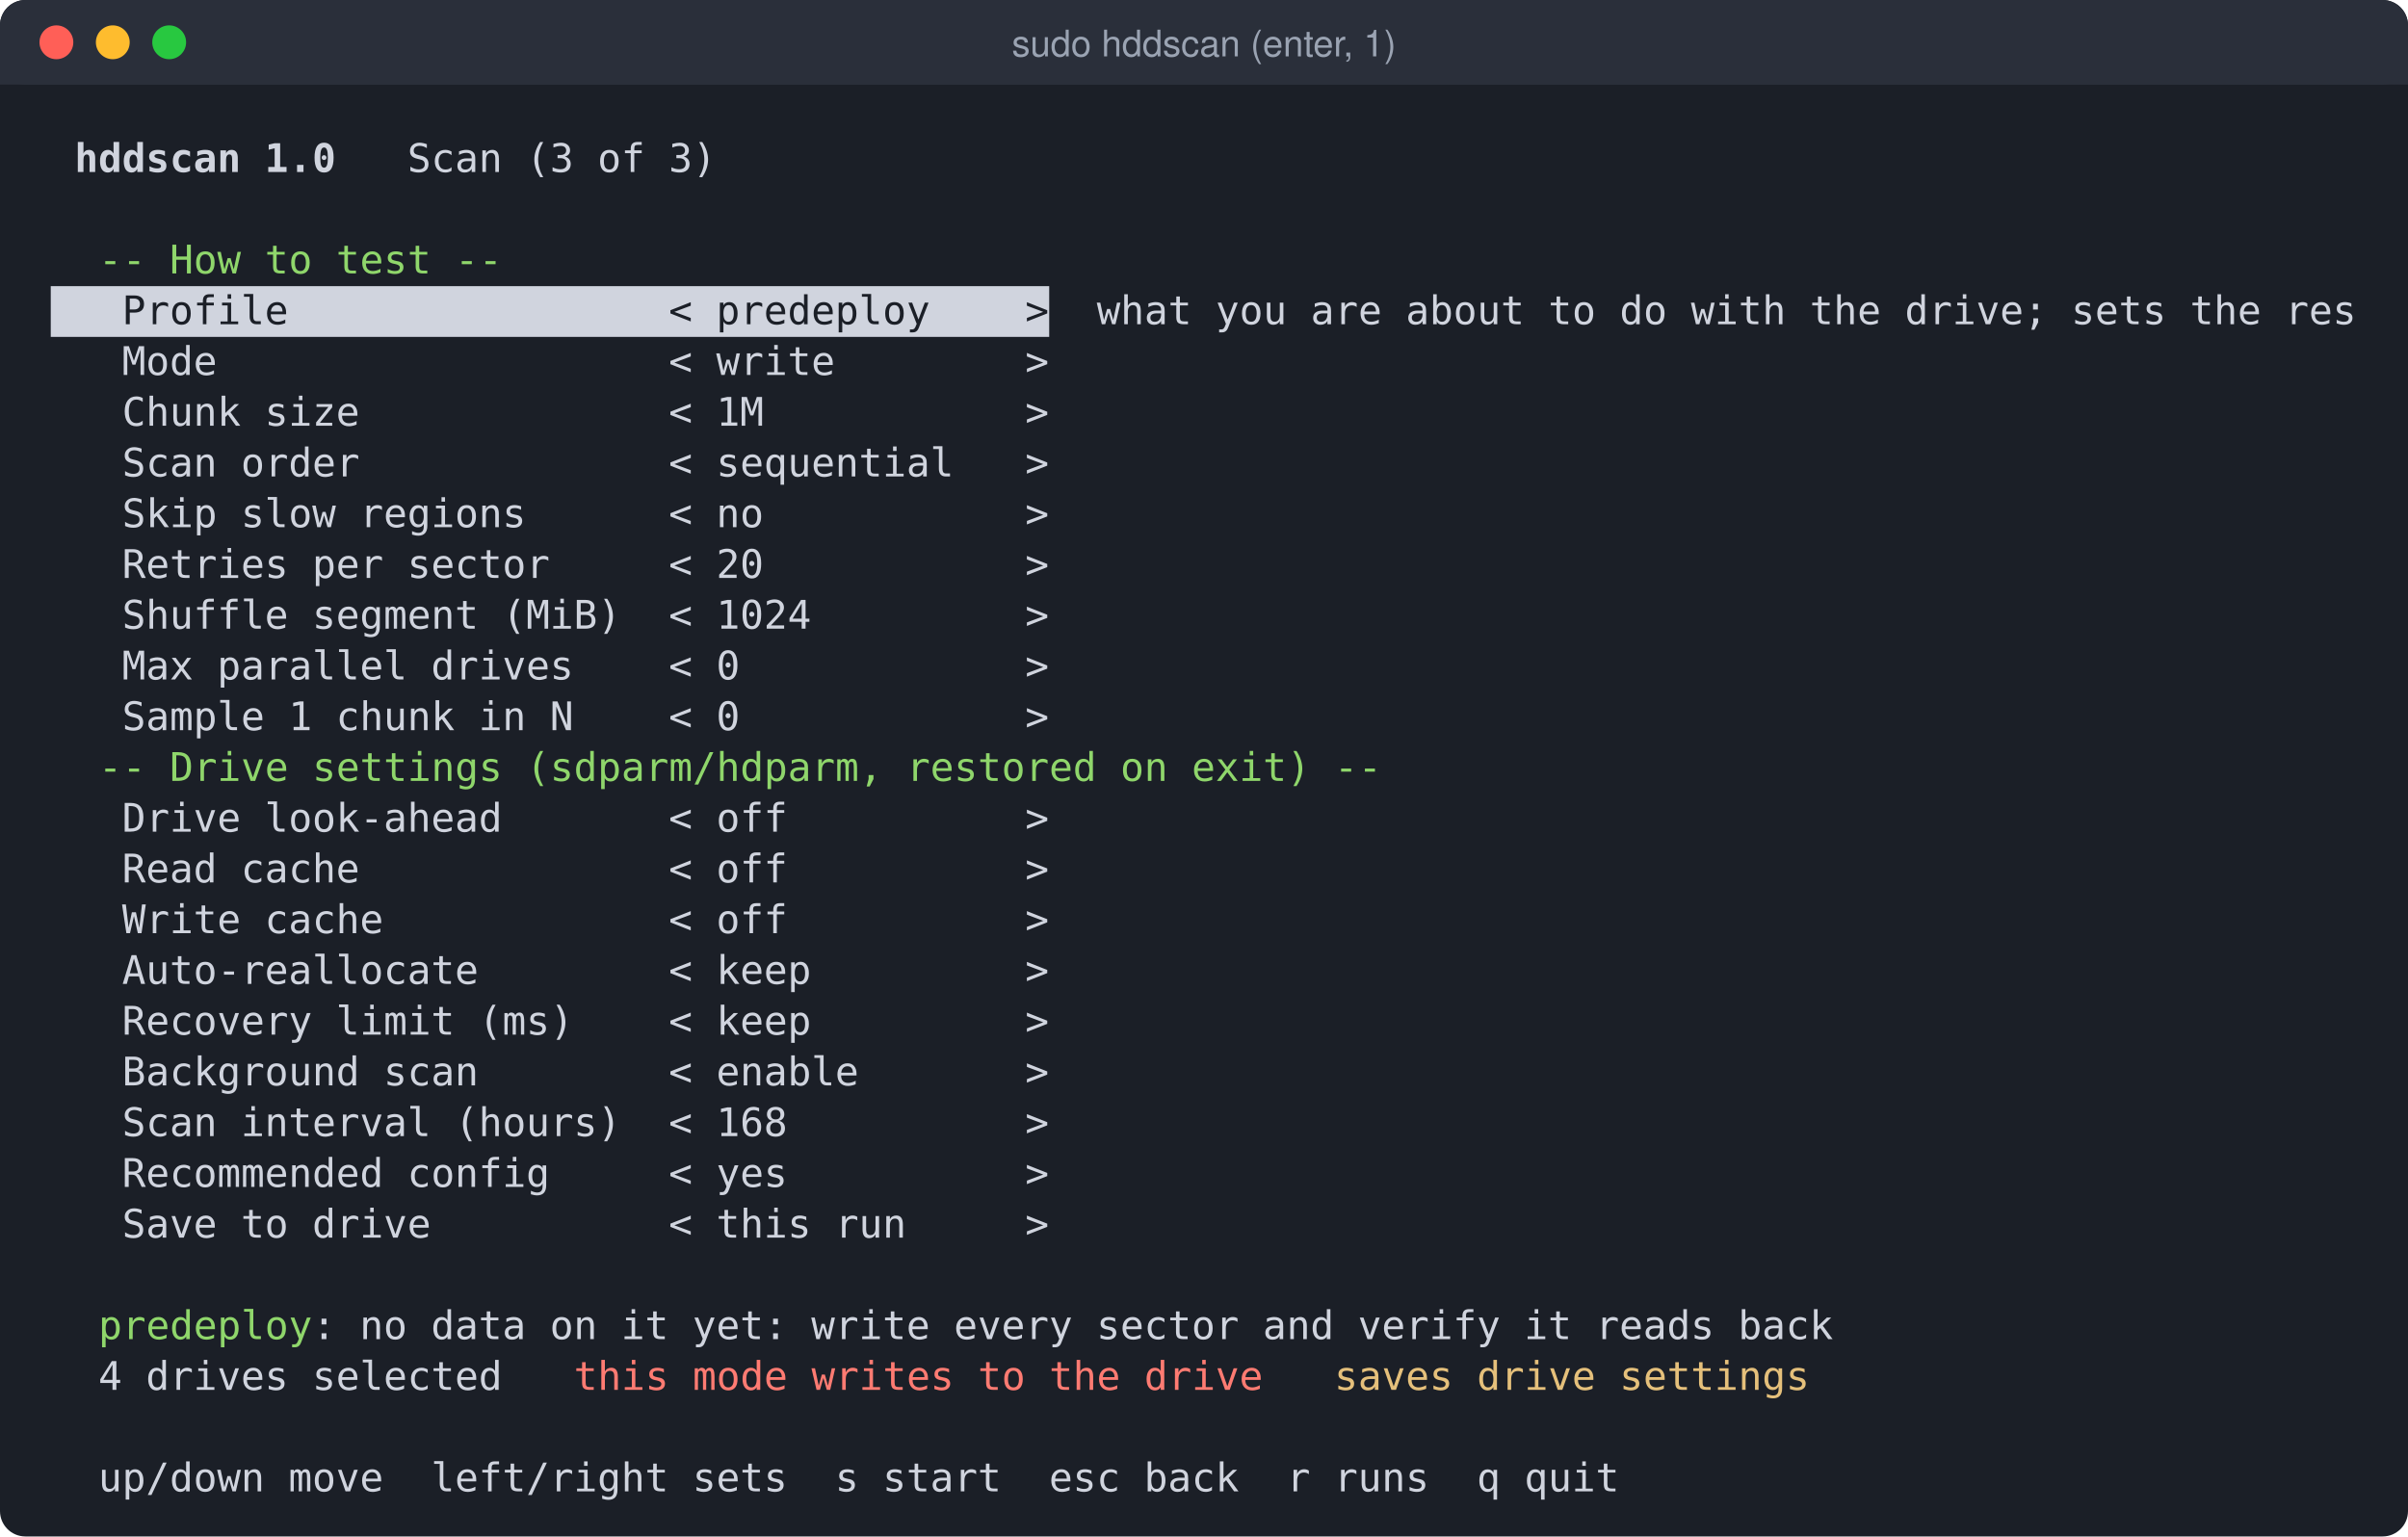
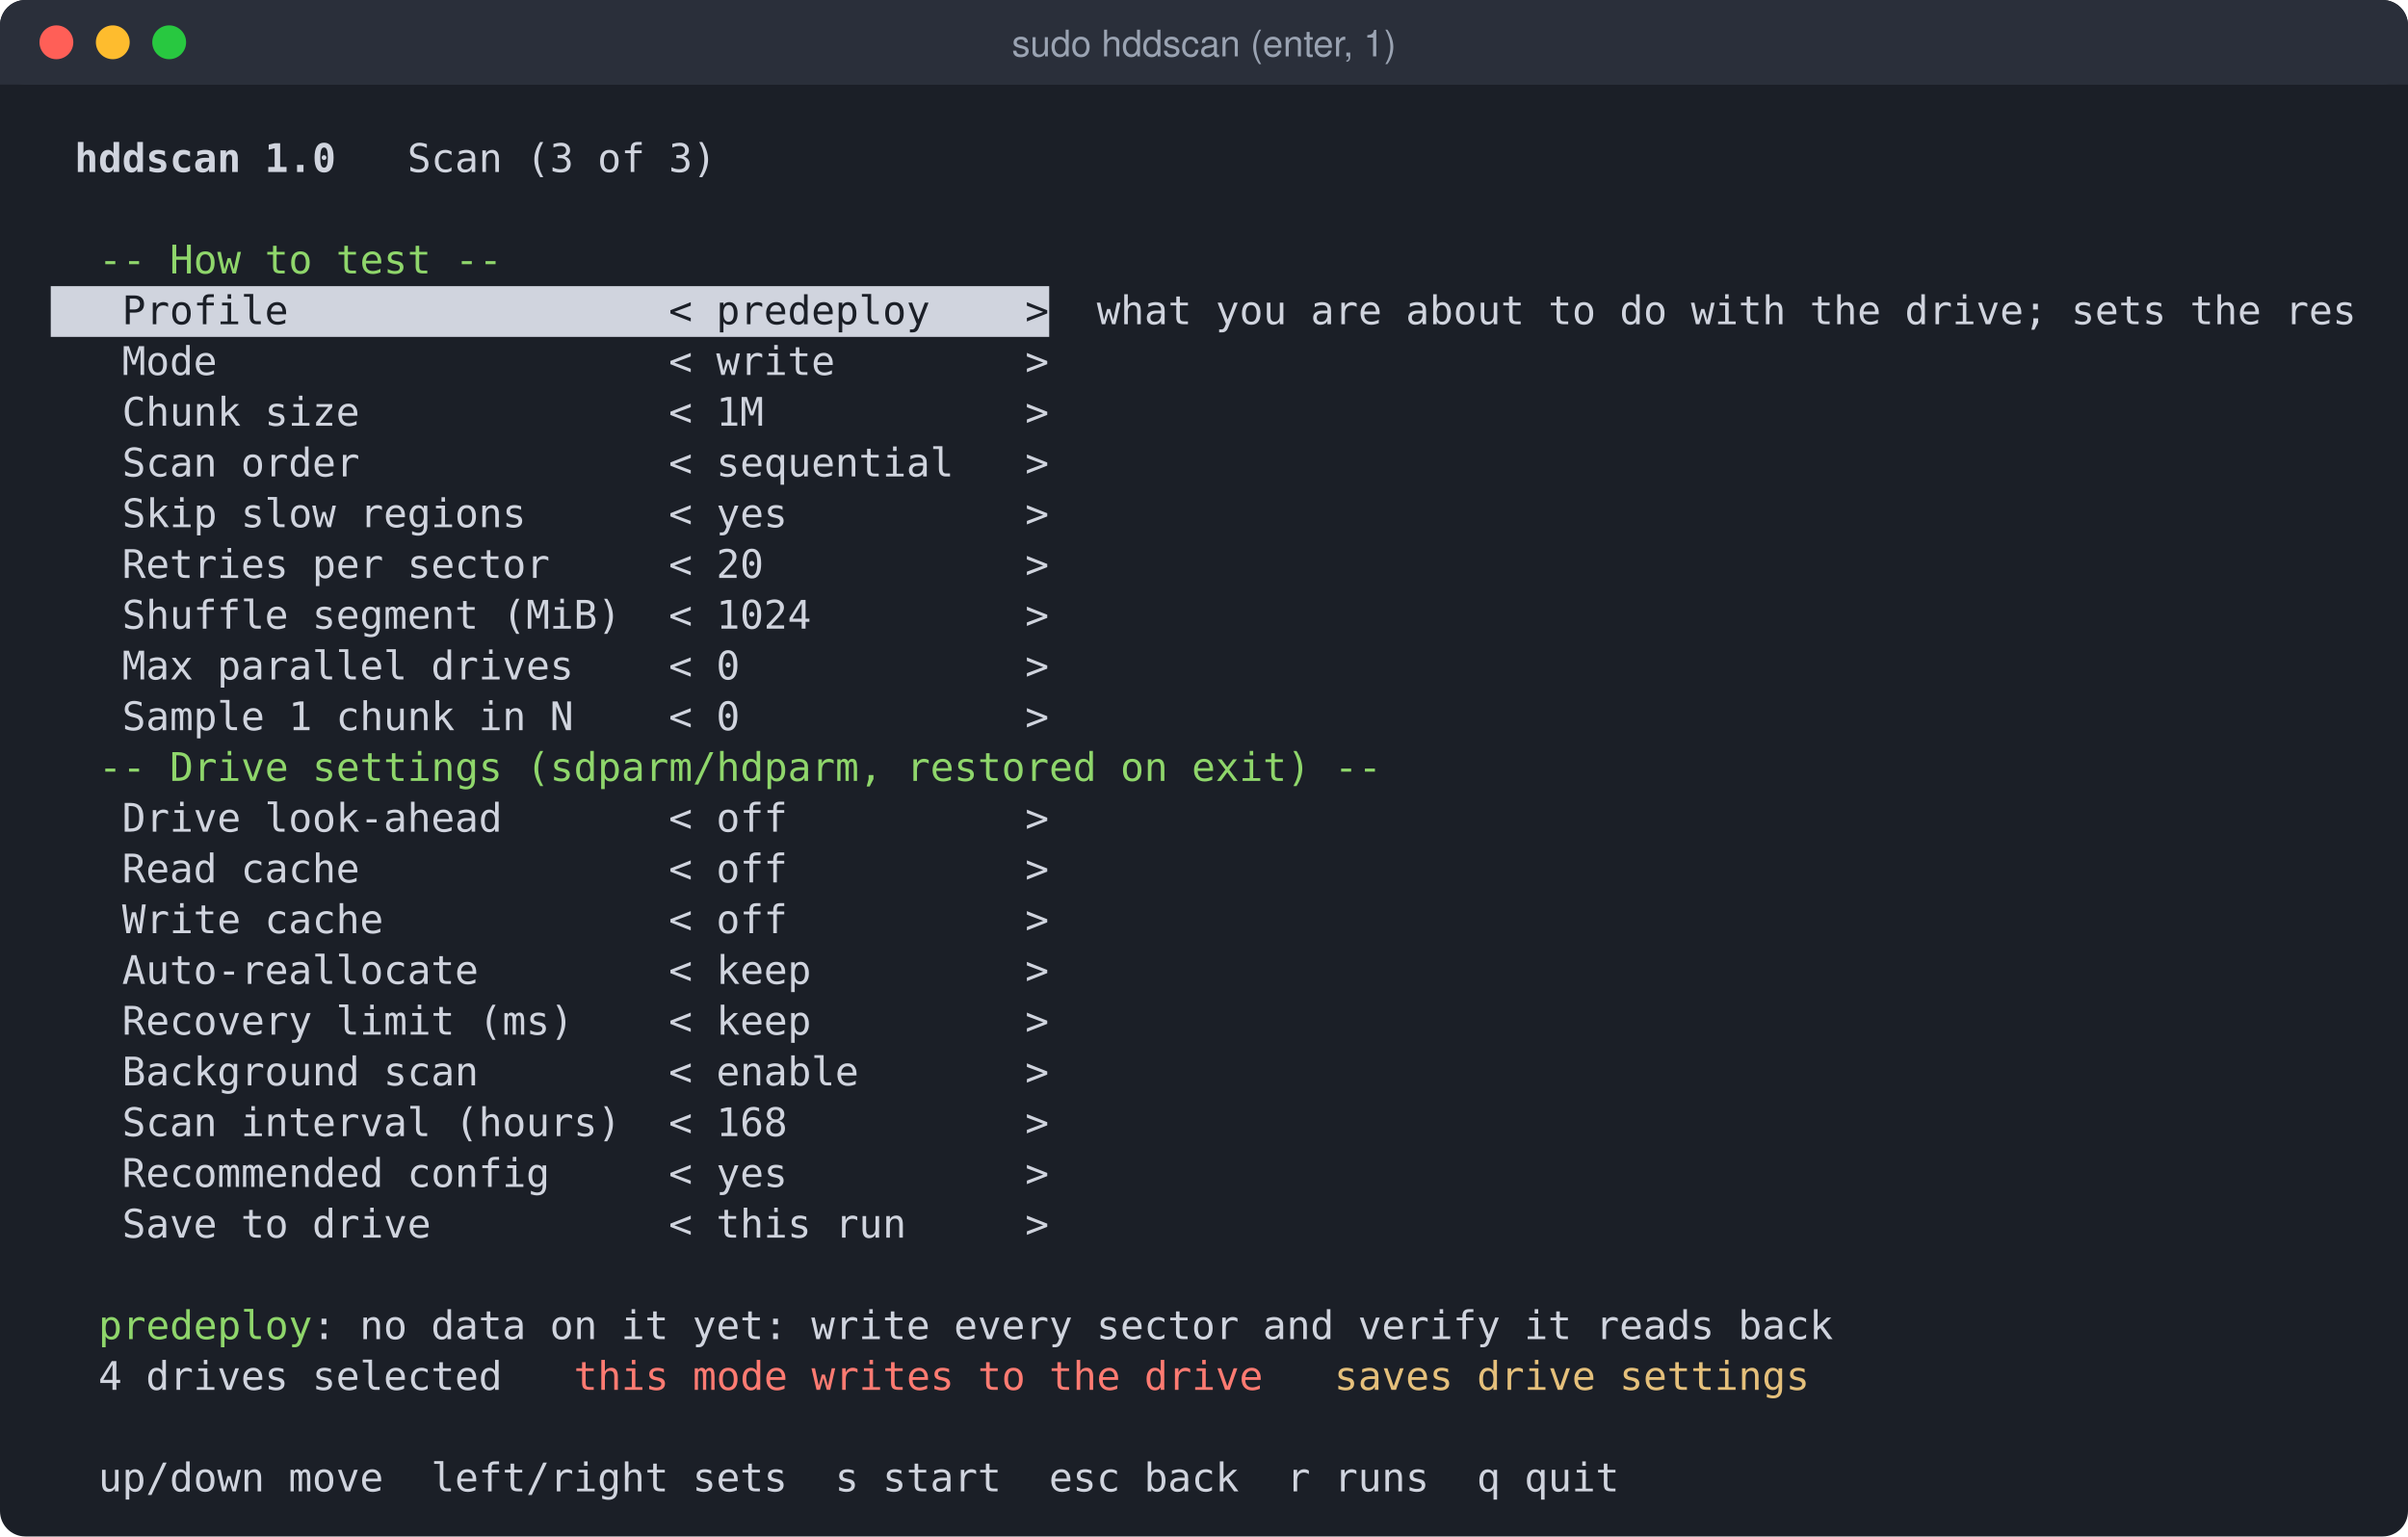
<svg xmlns="http://www.w3.org/2000/svg" width="854" height="545" viewBox="0 0 854 545" role="img" aria-label="sudo hddscan  (enter, 1)">
  <rect width="854" height="545" rx="9" fill="#1b1f27" />
  <rect width="854" height="30" rx="9" fill="#2a2f3a" />
  <rect y="21" width="854" height="9" fill="#2a2f3a" />
  <circle cx="20" cy="15" r="6" fill="#ff5f57" />
  <circle cx="40" cy="15" r="6" fill="#febc2e" />
  <circle cx="60" cy="15" r="6" fill="#28c840" />
  <text x="427" y="20" fill="#9aa3b2" font-family="-apple-system,Segoe UI,Helvetica,Arial,sans-serif" font-size="13" text-anchor="middle">sudo hddscan  (enter, 1)</text>
  <text y="61" font-family="DejaVu Sans Mono,Menlo,Consolas,Liberation Mono,monospace" font-size="14" xml:space="preserve">
    <tspan x="18.0" fill="#d0d4de" font-weight="bold"> hddscan 1.0 </tspan>
    <tspan x="127.6" fill="#d0d4de">  Scan (3 of 3)                                                                     </tspan>
  </text>
  <text y="97" font-family="DejaVu Sans Mono,Menlo,Consolas,Liberation Mono,monospace" font-size="14" xml:space="preserve">
    <tspan x="34.9" fill="#8fd66b">-- How to test --</tspan>
  </text>
  <rect x="18.0" y="101.5" width="354.1" height="18" fill="#d0d4de" />
  <text y="115" font-family="DejaVu Sans Mono,Menlo,Consolas,Liberation Mono,monospace" font-size="14" xml:space="preserve">
    <tspan x="18.0" fill="#1b1f27">   Profile                &lt; predeploy    &gt;</tspan>
    <tspan x="372.1" fill="#d0d4de">  what you are about to do with the drive; sets the res</tspan>
  </text>
  <text y="133" font-family="DejaVu Sans Mono,Menlo,Consolas,Liberation Mono,monospace" font-size="14" xml:space="preserve">
    <tspan x="18.0" fill="#d0d4de">   Mode                   &lt; write        &gt;                                                       </tspan>
  </text>
  <text y="151" font-family="DejaVu Sans Mono,Menlo,Consolas,Liberation Mono,monospace" font-size="14" xml:space="preserve">
    <tspan x="18.0" fill="#d0d4de">   Chunk size             &lt; 1M           &gt;                                                       </tspan>
  </text>
  <text y="169" font-family="DejaVu Sans Mono,Menlo,Consolas,Liberation Mono,monospace" font-size="14" xml:space="preserve">
    <tspan x="18.0" fill="#d0d4de">   Scan order             &lt; sequential   &gt;                                                       </tspan>
  </text>
  <text y="187" font-family="DejaVu Sans Mono,Menlo,Consolas,Liberation Mono,monospace" font-size="14" xml:space="preserve">
-     <tspan x="18.0" fill="#d0d4de">   Skip slow regions      &lt; no           &gt;                                                       </tspan>
+     <tspan x="18.0" fill="#d0d4de">   Skip slow regions      &lt; yes          &gt;                                                       </tspan>
  </text>
  <text y="205" font-family="DejaVu Sans Mono,Menlo,Consolas,Liberation Mono,monospace" font-size="14" xml:space="preserve">
    <tspan x="18.0" fill="#d0d4de">   Retries per sector     &lt; 20           &gt;                                                       </tspan>
  </text>
  <text y="223" font-family="DejaVu Sans Mono,Menlo,Consolas,Liberation Mono,monospace" font-size="14" xml:space="preserve">
    <tspan x="18.0" fill="#d0d4de">   Shuffle segment (MiB)  &lt; 1024         &gt;                                                       </tspan>
  </text>
  <text y="241" font-family="DejaVu Sans Mono,Menlo,Consolas,Liberation Mono,monospace" font-size="14" xml:space="preserve">
    <tspan x="18.0" fill="#d0d4de">   Max parallel drives    &lt; 0            &gt;                                                       </tspan>
  </text>
  <text y="259" font-family="DejaVu Sans Mono,Menlo,Consolas,Liberation Mono,monospace" font-size="14" xml:space="preserve">
    <tspan x="18.0" fill="#d0d4de">   Sample 1 chunk in N    &lt; 0            &gt;                                                       </tspan>
  </text>
  <text y="277" font-family="DejaVu Sans Mono,Menlo,Consolas,Liberation Mono,monospace" font-size="14" xml:space="preserve">
    <tspan x="34.9" fill="#8fd66b">-- Drive settings (sdparm/hdparm, restored on exit) --</tspan>
  </text>
  <text y="295" font-family="DejaVu Sans Mono,Menlo,Consolas,Liberation Mono,monospace" font-size="14" xml:space="preserve">
    <tspan x="18.0" fill="#d0d4de">   Drive look-ahead       &lt; off          &gt;                                                       </tspan>
  </text>
  <text y="313" font-family="DejaVu Sans Mono,Menlo,Consolas,Liberation Mono,monospace" font-size="14" xml:space="preserve">
    <tspan x="18.0" fill="#d0d4de">   Read cache             &lt; off          &gt;                                                       </tspan>
  </text>
  <text y="331" font-family="DejaVu Sans Mono,Menlo,Consolas,Liberation Mono,monospace" font-size="14" xml:space="preserve">
    <tspan x="18.0" fill="#d0d4de">   Write cache            &lt; off          &gt;                                                       </tspan>
  </text>
  <text y="349" font-family="DejaVu Sans Mono,Menlo,Consolas,Liberation Mono,monospace" font-size="14" xml:space="preserve">
    <tspan x="18.0" fill="#d0d4de">   Auto-reallocate        &lt; keep         &gt;                                                       </tspan>
  </text>
  <text y="367" font-family="DejaVu Sans Mono,Menlo,Consolas,Liberation Mono,monospace" font-size="14" xml:space="preserve">
    <tspan x="18.0" fill="#d0d4de">   Recovery limit (ms)    &lt; keep         &gt;                                                       </tspan>
  </text>
  <text y="385" font-family="DejaVu Sans Mono,Menlo,Consolas,Liberation Mono,monospace" font-size="14" xml:space="preserve">
    <tspan x="18.0" fill="#d0d4de">   Background scan        &lt; enable       &gt;                                                       </tspan>
  </text>
  <text y="403" font-family="DejaVu Sans Mono,Menlo,Consolas,Liberation Mono,monospace" font-size="14" xml:space="preserve">
    <tspan x="18.0" fill="#d0d4de">   Scan interval (hours)  &lt; 168          &gt;                                                       </tspan>
  </text>
  <text y="421" font-family="DejaVu Sans Mono,Menlo,Consolas,Liberation Mono,monospace" font-size="14" xml:space="preserve">
    <tspan x="18.0" fill="#d0d4de">   Recommended config     &lt; yes          &gt;                                                       </tspan>
  </text>
  <text y="439" font-family="DejaVu Sans Mono,Menlo,Consolas,Liberation Mono,monospace" font-size="14" xml:space="preserve">
    <tspan x="18.0" fill="#d0d4de">   Save to drive          &lt; this run     &gt;                                                       </tspan>
  </text>
  <text y="475" font-family="DejaVu Sans Mono,Menlo,Consolas,Liberation Mono,monospace" font-size="14" xml:space="preserve">
    <tspan x="34.9" fill="#8fd66b">predeploy</tspan>
    <tspan x="110.7" fill="#d0d4de">: no data on it yet: write every sector and verify it reads back                      </tspan>
  </text>
  <text y="493" font-family="DejaVu Sans Mono,Menlo,Consolas,Liberation Mono,monospace" font-size="14" xml:space="preserve">
    <tspan x="18.0" fill="#d0d4de">  4 drives selected   </tspan>
    <tspan x="203.5" fill="#ff7b72">this mode writes to the drive</tspan>
    <tspan x="473.2" fill="#e5c07b">saves drive settings</tspan>
  </text>
  <text y="529" font-family="DejaVu Sans Mono,Menlo,Consolas,Liberation Mono,monospace" font-size="14" xml:space="preserve">
    <tspan x="18.0" fill="#d0d4de">  up/down move  left/right sets  s start  esc back  r runs  q quit                               </tspan>
  </text>
</svg>
